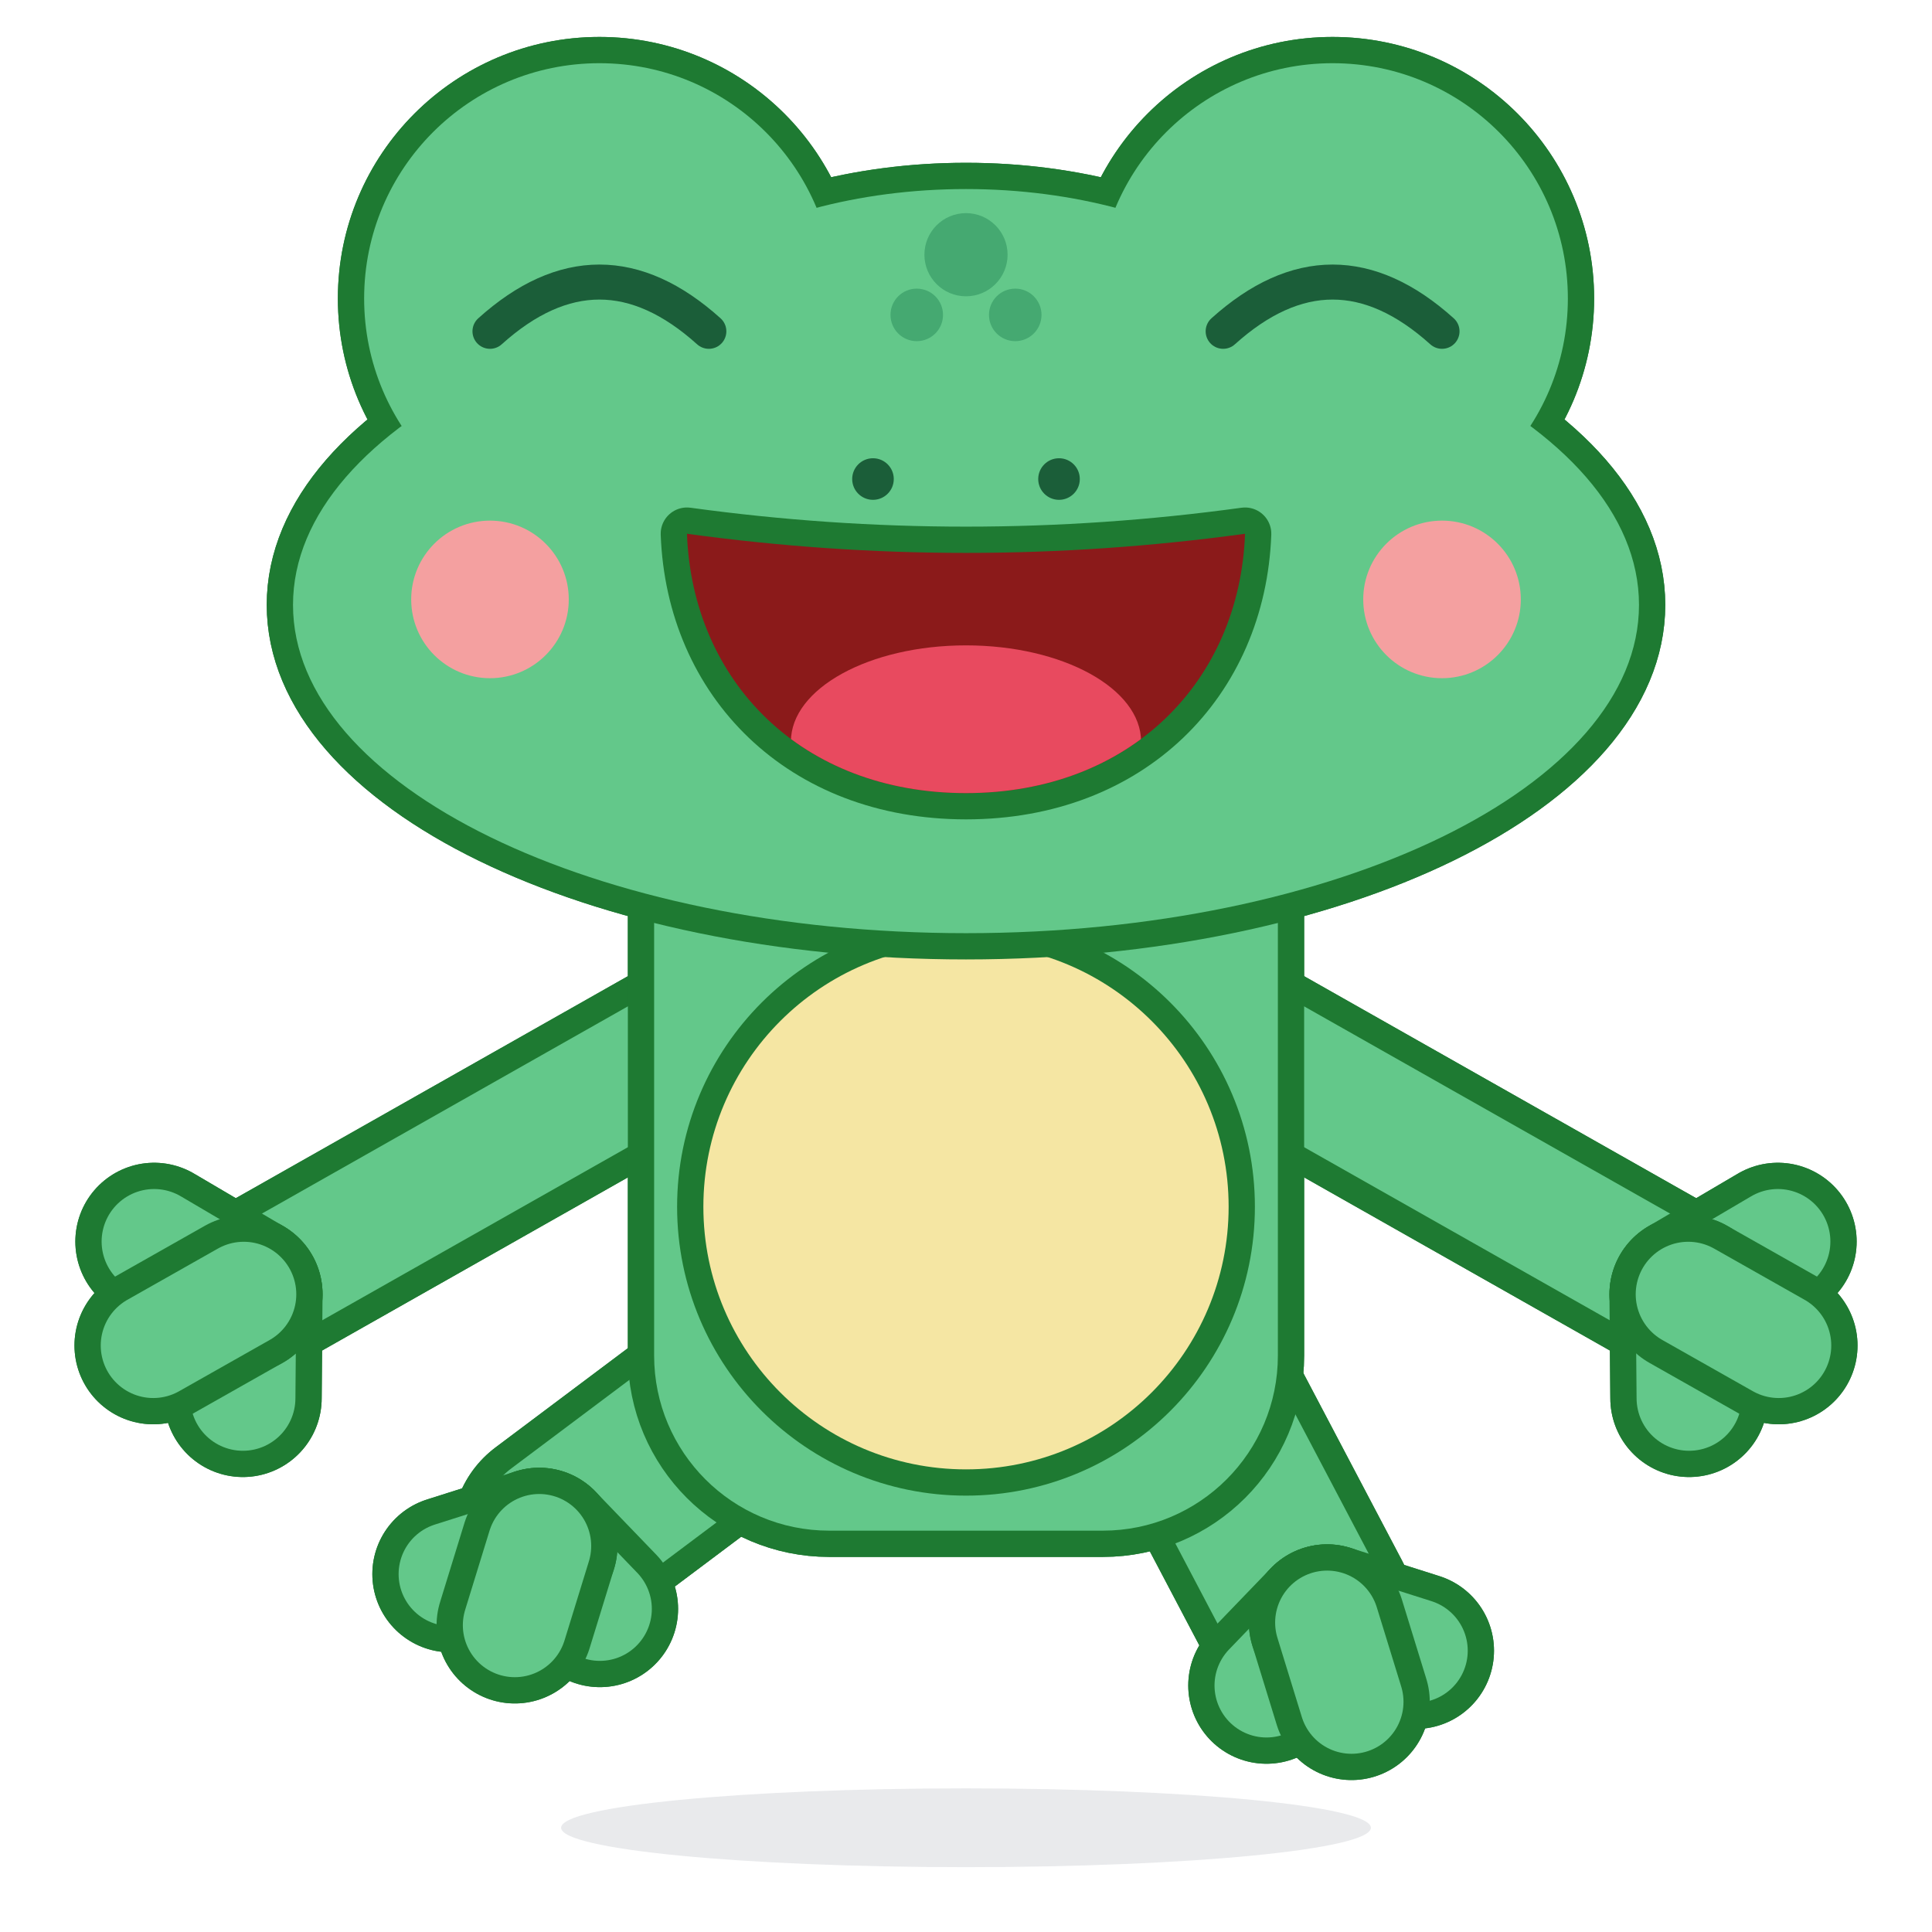
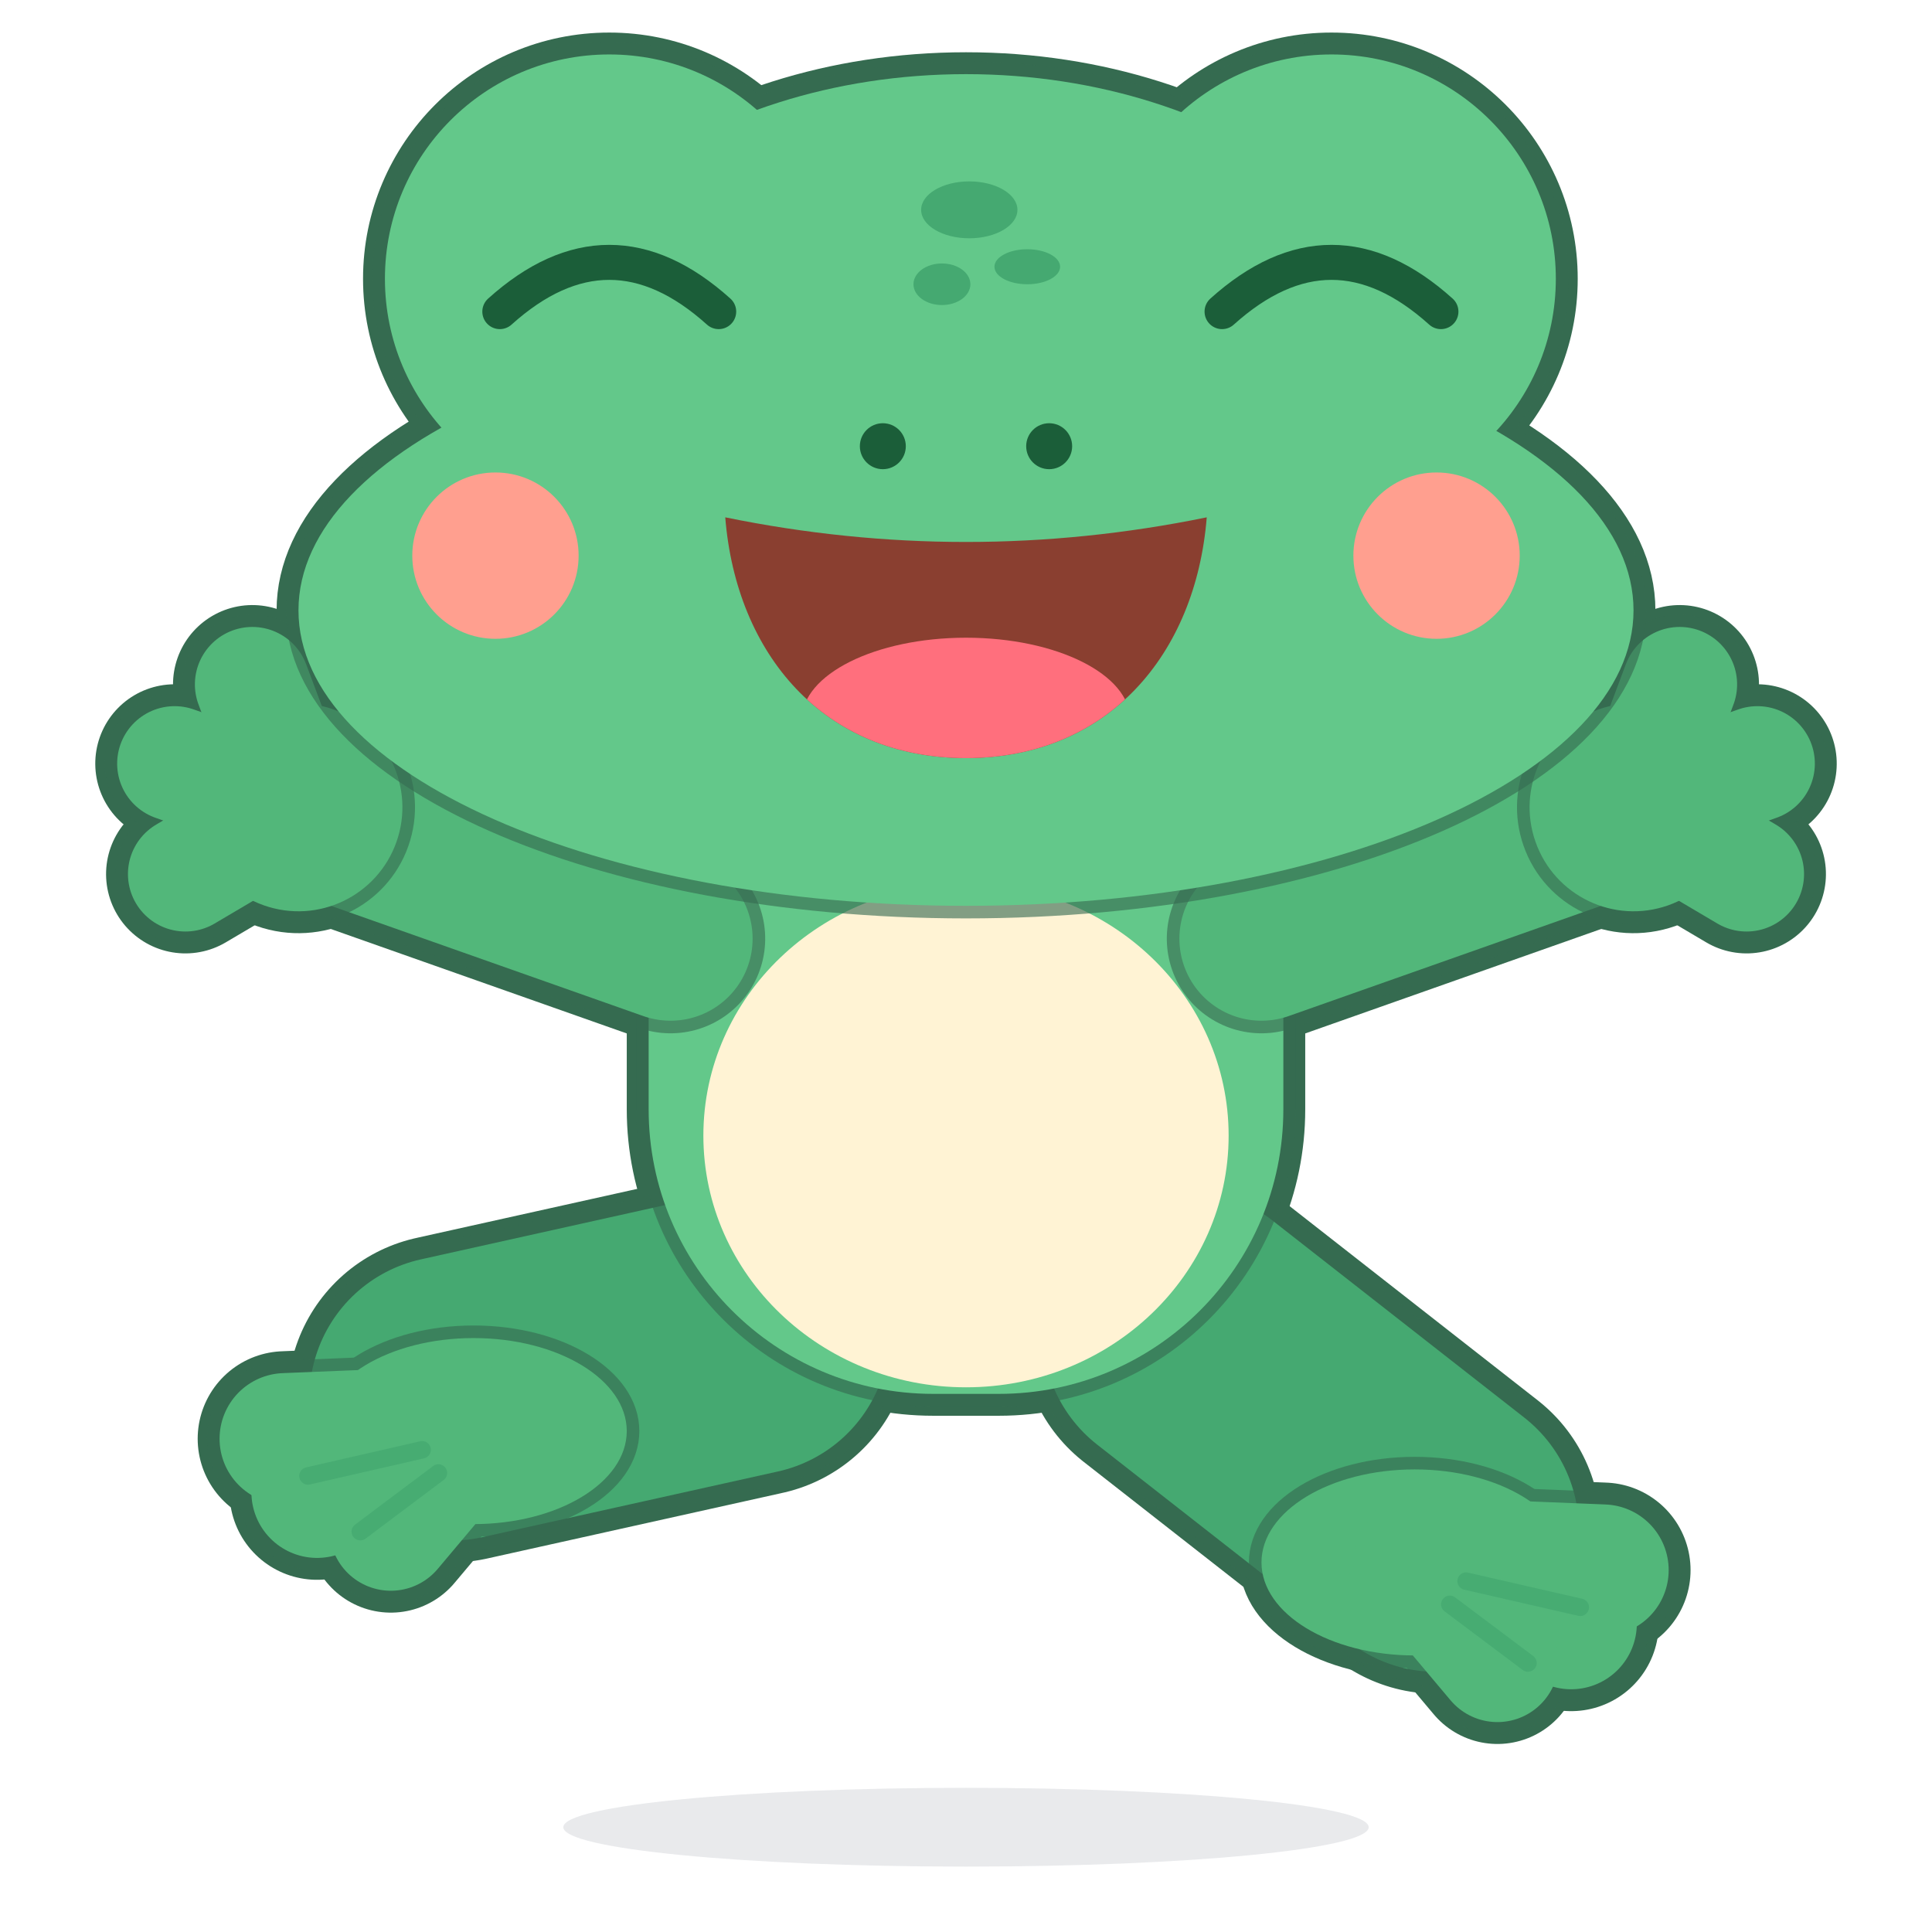
<svg xmlns="http://www.w3.org/2000/svg" viewBox="0 0 512 512" width="512" height="512">
  <g transform="translate(38.5 22.55) scale(2.9)">
    <g id="hop-root">
      <g id="shadow">
-         <ellipse cx="75" cy="159.25" rx="37" ry="3.6" fill="#243047" opacity="0.105" />
+         <ellipse cx="75" cy="159.20" rx="36.8" ry="3.6" fill="#243047" opacity="0.104" />
      </g>
-       <g id="hop-figure" transform="translate(0 -7.5) translate(75 100) rotate(0) translate(-75 -100)">
-         <g id="hop-silhouette" fill="#1E7A32" stroke="#1E7A32" stroke-linejoin="round" stroke-linecap="round">
-           <path d="M 54 128 L 38 140" fill="none" stroke-width="20" />
-           <path d="M 36 141 L 41.54 146.75" fill="none" stroke-width="14.3" />
-           <path d="M 36 141 L 27.9 143.57" fill="none" stroke-width="14.3" />
-           <path d="M 36 141 L 33.77 148.24" fill="none" stroke-width="14.3" />
-           <path d="M 96 128 L 106 147" fill="none" stroke-width="20" />
-           <path d="M 108 148 L 102.46 153.75" fill="none" stroke-width="14.3" />
-           <path d="M 108 148 L 116.1 150.57" fill="none" stroke-width="14.3" />
-           <path d="M 108 148 L 110.23 155.24" fill="none" stroke-width="14.3" />
-           <path d="M 50.5 94.5 L 9 118" fill="none" stroke-width="16" />
-           <path d="M 99.5 94.5 L 141 118" fill="none" stroke-width="16" />
-           <path d="M 46.5 69.4 H 103.5 V 123.6 A 16 16 0 0 1 87.5 139.6 H 62.5 A 16 16 0 0 1 46.5 123.6 Z" stroke-width="4.8" />
-           <path d="M 9 118 L 8.92 127.5" fill="none" stroke-width="14.4" />
-           <path d="M 9 118 L 0.81 113.18" fill="none" stroke-width="14.4" />
-           <path d="M 9 118 L 0.73 122.68" fill="none" stroke-width="14.4" />
-           <path d="M 141 118 L 149.19 113.18" fill="none" stroke-width="14.4" />
-           <path d="M 141 118 L 141.08 127.5" fill="none" stroke-width="14.4" />
-           <path d="M 141 118 L 149.27 122.68" fill="none" stroke-width="14.4" />
+       <g id="hop-figure" transform="translate(0 -8) translate(75 100) rotate(0) translate(-75 -100)">
+         <g id="hop-silhouette" fill="#356B50" stroke="#356B50" stroke-linejoin="round" stroke-linecap="round">
+           <g transform="translate(55 122) rotate(167.47)">
+             <path d="M 0 0 L 27.66 0" fill="none" stroke-width="30" />
+             <g transform="translate(27.66 0) rotate(-167.47) translate(2 3)">
+               <path d="M 14 0 C 14 4.69 7.73 8.5 0 8.5 C -7.73 8.5 -14 4.69 -14 0 C -14 -4.69 -7.73 -8.5 0 -8.5 C 7.73 -8.5 14 -4.69 14 0 Z" stroke-width="4" />
+               <path d="M 0 0 L -17.21 0.7" fill="none" stroke-width="16" />
+               <path d="M 0 0 L -14.3 5.59" fill="none" stroke-width="16" />
+               <path d="M 0 0 L -7.56 8.99" fill="none" stroke-width="15.2" />
+             </g>
+           </g>
+           <g transform="translate(95 122) rotate(38.05)">
+             <path d="M 0 0 L 29.21 0" fill="none" stroke-width="30" />
+             <g transform="translate(29.21 0) rotate(-38.05) translate(-2 3)">
+               <path d="M 14 0 C 14 4.69 7.73 8.5 0 8.5 C -7.73 8.5 -14 4.69 -14 0 C -14 -4.69 -7.73 -8.5 0 -8.5 C 7.73 -8.5 14 -4.69 14 0 Z" stroke-width="4" />
+               <path d="M 0 0 L 17.21 0.7" fill="none" stroke-width="16" />
+               <path d="M 0 0 L 14.3 5.59" fill="none" stroke-width="16" />
+               <path d="M 0 0 L 7.56 8.99" fill="none" stroke-width="15.2" />
+             </g>
+           </g>
+           <path d="M 46 57.4 H 104 V 101.6 A 26 26 0 0 1 78 127.6 H 72 A 26 26 0 0 1 46 101.6 Z" stroke-width="4" />
+           <g transform="translate(48 86) rotate(-160.56)">
+             <path d="M 0 0 L 36.06 0" fill="none" stroke-width="19" />
+             <g transform="translate(36.06 0)">
+               <path d="M 9.5 0 C 9.5 5.25 5.25 9.5 0 9.5 C -5.25 9.5 -9.5 5.25 -9.5 0 C -9.5 -5.25 -5.25 -9.5 0 -9.5 C 5.25 -9.5 9.5 -5.25 9.5 0 Z" stroke-width="4" />
+               <path d="M 0 0 L 7.71 -9.19" fill="none" stroke-width="14.5" />
+               <path d="M 0 0 L 12 0" fill="none" stroke-width="14.5" />
+               <path d="M 0 0 L 7.71 9.19" fill="none" stroke-width="14.5" />
+             </g>
+           </g>
+           <g transform="translate(102 86) rotate(-19.44)">
+             <path d="M 0 0 L 36.06 0" fill="none" stroke-width="19" />
+             <g transform="translate(36.06 0)">
+               <path d="M 9.5 0 C 9.5 5.25 5.25 9.5 0 9.5 C -5.25 9.5 -9.5 5.25 -9.5 0 C -9.5 -5.25 -5.25 -9.5 0 -9.5 C 5.25 -9.5 9.5 -5.25 9.5 0 Z" stroke-width="4" />
+               <path d="M 0 0 L 7.71 -9.19" fill="none" stroke-width="14.5" />
+               <path d="M 0 0 L 12 0" fill="none" stroke-width="14.5" />
+               <path d="M 0 0 L 7.71 9.19" fill="none" stroke-width="14.5" />
+             </g>
+           </g>
          <g transform="rotate(0 75 50)">
-             <path d="M 111 40 C 111 52.7 94.88 63 75 63 C 55.12 63 39 52.7 39 40 C 39 27.3 55.12 17 75 17 C 94.88 17 111 27.3 111 40 Z M 136.5 55 C 136.5 71.57 108.97 85 75 85 C 41.03 85 13.5 71.57 13.5 55 C 13.5 38.43 41.03 25 75 25 C 108.97 25 136.5 38.43 136.5 55 Z M 63 27 C 63 38.87 53.37 48.5 41.5 48.5 C 29.63 48.5 20 38.87 20 27 C 20 15.13 29.63 5.5 41.5 5.5 C 53.37 5.5 63 15.13 63 27 Z M 130 27 C 130 38.87 120.37 48.5 108.5 48.5 C 96.63 48.5 87 38.87 87 27 C 87 15.13 96.63 5.5 108.5 5.5 C 120.37 5.5 130 15.13 130 27 Z" stroke-width="4.8" />
+             <path d="M 119 40 C 119 58.23 99.3 73 75 73 C 50.7 73 31 58.23 31 40 C 31 21.77 50.7 7 75 7 C 99.3 7 119 21.77 119 40 Z M 136 56 C 136 70.91 108.69 83 75 83 C 41.31 83 14 70.91 14 56 C 14 41.09 41.31 29 75 29 C 108.69 29 136 41.09 136 56 Z M 62.9 25.7 C 62.9 37.02 53.72 46.2 42.4 46.2 C 31.08 46.2 21.9 37.02 21.9 25.7 C 21.9 14.38 31.08 5.2 42.4 5.2 C 53.72 5.2 62.9 14.38 62.9 25.7 Z M 128.9 25.7 C 128.9 37.02 119.72 46.2 108.4 46.2 C 97.08 46.2 87.9 37.02 87.9 25.7 C 87.9 14.38 97.08 5.2 108.4 5.2 C 119.72 5.2 128.9 14.38 128.9 25.7 Z" stroke-width="4" />
          </g>
        </g>
-         <g id="left-leg">
-           <g fill="#1E7A32" stroke="#1E7A32" stroke-linejoin="round" stroke-linecap="round">
-             <path d="M 54 128 L 38 140" fill="none" stroke-width="20" />
+         <g id="left-leg" transform="translate(55 122) rotate(167.47)">
+           <g fill="#356B50" stroke="#356B50" stroke-linejoin="round" stroke-linecap="round" opacity="0.62">
+             <path d="M 0 0 L 27.66 0" fill="none" stroke-width="28.3" />
          </g>
-           <line x1="54" y1="128" x2="38" y2="140" stroke="#63C88A" stroke-width="15.2" stroke-linecap="round" />
-           <g id="left-foot">
-             <g fill="#1E7A32" stroke="#1E7A32" stroke-linejoin="round" stroke-linecap="round">
-               <path d="M 36 141 L 41.54 146.75" fill="none" stroke-width="14.3" />
+           <line x1="0" y1="0" x2="27.66" y2="0" stroke="#45A971" stroke-width="26" stroke-linecap="round" />
+           <g id="left-foot" transform="translate(27.66 0) rotate(-167.47) translate(2 3)">
+             <g fill="#356B50" stroke="#356B50" stroke-linejoin="round" stroke-linecap="round" opacity="0.62">
+               <path d="M 14 0 C 14 4.69 7.73 8.5 0 8.5 C -7.73 8.5 -14 4.69 -14 0 C -14 -4.69 -7.73 -8.5 0 -8.5 C 7.73 -8.5 14 -4.69 14 0 Z" stroke-width="2.3" />
+               <path d="M 0 0 L -17.21 0.7" fill="none" stroke-width="14.3" />
+               <path d="M 0 0 L -14.3 5.59" fill="none" stroke-width="14.3" />
+               <path d="M 0 0 L -7.56 8.99" fill="none" stroke-width="13.5" />
            </g>
-             <line x1="36" y1="141" x2="41.54" y2="146.75" stroke="#63C88A" stroke-width="9.5" stroke-linecap="round" />
-             <g fill="#1E7A32" stroke="#1E7A32" stroke-linejoin="round" stroke-linecap="round">
-               <path d="M 36 141 L 27.9 143.57" fill="none" stroke-width="14.3" />
-             </g>
-             <line x1="36" y1="141" x2="27.9" y2="143.57" stroke="#63C88A" stroke-width="9.5" stroke-linecap="round" />
-             <g fill="#1E7A32" stroke="#1E7A32" stroke-linejoin="round" stroke-linecap="round">
-               <path d="M 36 141 L 33.77 148.24" fill="none" stroke-width="14.3" />
-             </g>
-             <line x1="36" y1="141" x2="33.77" y2="148.24" stroke="#63C88A" stroke-width="9.5" stroke-linecap="round" />
+             <ellipse cx="0" cy="0" rx="14" ry="8.5" fill="#52B77A" />
+             <line x1="0" y1="0" x2="-17.21" y2="0.7" stroke="#52B77A" stroke-width="12" stroke-linecap="round" />
+             <line x1="0" y1="0" x2="-14.3" y2="5.59" stroke="#52B77A" stroke-width="12" stroke-linecap="round" />
+             <line x1="0" y1="0" x2="-7.56" y2="8.99" stroke="#52B77A" stroke-width="11.2" stroke-linecap="round" />
+             <line x1="-4.7" y1="1.71" x2="-15.13" y2="4.1" stroke="#45A971" stroke-width="1.6" stroke-linecap="round" opacity="0.8" />
+             <line x1="-3.21" y1="3.83" x2="-10.35" y2="9.19" stroke="#45A971" stroke-width="1.6" stroke-linecap="round" opacity="0.8" />
          </g>
        </g>
-         <g id="right-leg">
-           <g fill="#1E7A32" stroke="#1E7A32" stroke-linejoin="round" stroke-linecap="round">
-             <path d="M 96 128 L 106 147" fill="none" stroke-width="20" />
+         <g id="right-leg" transform="translate(95 122) rotate(38.05)">
+           <g fill="#356B50" stroke="#356B50" stroke-linejoin="round" stroke-linecap="round" opacity="0.62">
+             <path d="M 0 0 L 29.21 0" fill="none" stroke-width="28.3" />
          </g>
-           <line x1="96" y1="128" x2="106" y2="147" stroke="#63C88A" stroke-width="15.2" stroke-linecap="round" />
-           <g id="right-foot">
-             <g fill="#1E7A32" stroke="#1E7A32" stroke-linejoin="round" stroke-linecap="round">
-               <path d="M 108 148 L 102.46 153.75" fill="none" stroke-width="14.3" />
+           <line x1="0" y1="0" x2="29.21" y2="0" stroke="#45A971" stroke-width="26" stroke-linecap="round" />
+           <g id="right-foot" transform="translate(29.21 0) rotate(-38.05) translate(-2 3)">
+             <g fill="#356B50" stroke="#356B50" stroke-linejoin="round" stroke-linecap="round" opacity="0.62">
+               <path d="M 14 0 C 14 4.69 7.73 8.5 0 8.5 C -7.73 8.5 -14 4.69 -14 0 C -14 -4.69 -7.73 -8.5 0 -8.5 C 7.73 -8.5 14 -4.69 14 0 Z" stroke-width="2.3" />
+               <path d="M 0 0 L 17.21 0.7" fill="none" stroke-width="14.3" />
+               <path d="M 0 0 L 14.3 5.59" fill="none" stroke-width="14.3" />
+               <path d="M 0 0 L 7.56 8.99" fill="none" stroke-width="13.5" />
            </g>
-             <line x1="108" y1="148" x2="102.46" y2="153.75" stroke="#63C88A" stroke-width="9.5" stroke-linecap="round" />
-             <g fill="#1E7A32" stroke="#1E7A32" stroke-linejoin="round" stroke-linecap="round">
-               <path d="M 108 148 L 116.1 150.57" fill="none" stroke-width="14.3" />
-             </g>
-             <line x1="108" y1="148" x2="116.1" y2="150.57" stroke="#63C88A" stroke-width="9.5" stroke-linecap="round" />
-             <g fill="#1E7A32" stroke="#1E7A32" stroke-linejoin="round" stroke-linecap="round">
-               <path d="M 108 148 L 110.23 155.24" fill="none" stroke-width="14.3" />
-             </g>
-             <line x1="108" y1="148" x2="110.23" y2="155.24" stroke="#63C88A" stroke-width="9.5" stroke-linecap="round" />
+             <ellipse cx="0" cy="0" rx="14" ry="8.5" fill="#52B77A" />
+             <line x1="0" y1="0" x2="17.21" y2="0.7" stroke="#52B77A" stroke-width="12" stroke-linecap="round" />
+             <line x1="0" y1="0" x2="14.3" y2="5.59" stroke="#52B77A" stroke-width="12" stroke-linecap="round" />
+             <line x1="0" y1="0" x2="7.56" y2="8.99" stroke="#52B77A" stroke-width="11.2" stroke-linecap="round" />
+             <line x1="4.7" y1="1.71" x2="15.13" y2="4.1" stroke="#45A971" stroke-width="1.6" stroke-linecap="round" opacity="0.8" />
+             <line x1="3.21" y1="3.83" x2="10.35" y2="9.19" stroke="#45A971" stroke-width="1.6" stroke-linecap="round" opacity="0.8" />
          </g>
        </g>
-         <g id="left-arm">
-           <g fill="#1E7A32" stroke="#1E7A32" stroke-linejoin="round" stroke-linecap="round">
-             <path d="M 50.5 94.5 L 9 118" fill="none" stroke-width="16" />
+         <g id="body">
+           <g fill="#356B50" stroke="#356B50" stroke-linejoin="round" stroke-linecap="round" opacity="0.62">
+             <path d="M 46 57.4 H 104 V 101.6 A 26 26 0 0 1 78 127.6 H 72 A 26 26 0 0 1 46 101.6 Z" stroke-width="2.3" />
          </g>
-           <line x1="50.5" y1="94.5" x2="9" y2="118" stroke="#63C88A" stroke-width="11.2" stroke-linecap="round" />
-         </g>
-         <g id="right-arm">
-           <g fill="#1E7A32" stroke="#1E7A32" stroke-linejoin="round" stroke-linecap="round">
-             <path d="M 99.5 94.5 L 141 118" fill="none" stroke-width="16" />
-           </g>
-           <line x1="99.5" y1="94.5" x2="141" y2="118" stroke="#63C88A" stroke-width="11.2" stroke-linecap="round" />
-         </g>
-         <g id="body">
-           <g fill="#1E7A32" stroke="#1E7A32" stroke-linejoin="round" stroke-linecap="round">
-             <path d="M 46.5 69.4 H 103.5 V 123.6 A 16 16 0 0 1 87.5 139.6 H 62.5 A 16 16 0 0 1 46.5 123.6 Z" stroke-width="4.8" />
-           </g>
-           <path d="M 46.5 69.4 H 103.5 V 123.6 A 16 16 0 0 1 87.5 139.6 H 62.5 A 16 16 0 0 1 46.5 123.6 Z" fill="#63C88A" />
+           <path d="M 46 57.4 H 104 V 101.6 A 26 26 0 0 1 78 127.6 H 72 A 26 26 0 0 1 46 101.6 Z" fill="#63C88A" />
        </g>
        <g id="belly">
-           <g fill="#1E7A32" stroke="#1E7A32" stroke-linejoin="round" stroke-linecap="round">
-             <path d="M 99 110 C 99 123.25 88.25 134 75 134 C 61.75 134 51 123.25 51 110 C 51 96.75 61.75 86 75 86 C 88.25 86 99 96.75 99 110 Z" stroke-width="4.8" />
+           <ellipse cx="75" cy="104" rx="24" ry="23" fill="#FFF3D4" />
+         </g>
+         <g id="left-arm" transform="translate(48 86) rotate(-160.56)">
+           <g fill="#356B50" stroke="#356B50" stroke-linejoin="round" stroke-linecap="round" opacity="0.62">
+             <path d="M 0 0 L 36.06 0" fill="none" stroke-width="17.3" />
          </g>
-           <circle cx="75" cy="110" r="24" fill="#F5E6A3" />
+           <line x1="0" y1="0" x2="36.06" y2="0" stroke="#52B77A" stroke-width="15" stroke-linecap="round" />
+           <g id="left-hand" transform="translate(36.06 0)">
+             <g fill="#356B50" stroke="#356B50" stroke-linejoin="round" stroke-linecap="round" opacity="0.62">
+               <path d="M 9.5 0 C 9.5 5.25 5.25 9.5 0 9.5 C -5.25 9.5 -9.5 5.25 -9.5 0 C -9.5 -5.25 -5.25 -9.5 0 -9.5 C 5.25 -9.5 9.5 -5.25 9.5 0 Z" stroke-width="2.3" />
+               <path d="M 0 0 L 7.71 -9.19" fill="none" stroke-width="12.8" />
+               <path d="M 0 0 L 12 0" fill="none" stroke-width="12.8" />
+               <path d="M 0 0 L 7.71 9.19" fill="none" stroke-width="12.8" />
+             </g>
+             <circle cx="0" cy="0" r="9.5" fill="#52B77A" />
+             <line x1="0" y1="0" x2="7.71" y2="-9.19" stroke="#52B77A" stroke-width="10.5" stroke-linecap="round" />
+             <line x1="0" y1="0" x2="12" y2="0" stroke="#52B77A" stroke-width="10.5" stroke-linecap="round" />
+             <line x1="0" y1="0" x2="7.71" y2="9.19" stroke="#52B77A" stroke-width="10.5" stroke-linecap="round" />
+           </g>
        </g>
-         <g id="left-hand">
-           <g fill="#1E7A32" stroke="#1E7A32" stroke-linejoin="round" stroke-linecap="round">
-             <path d="M 9 118 L 8.92 127.5" fill="none" stroke-width="14.4" />
+         <g id="right-arm" transform="translate(102 86) rotate(-19.44)">
+           <g fill="#356B50" stroke="#356B50" stroke-linejoin="round" stroke-linecap="round" opacity="0.62">
+             <path d="M 0 0 L 36.06 0" fill="none" stroke-width="17.3" />
          </g>
-           <line x1="9" y1="118" x2="8.92" y2="127.5" stroke="#63C88A" stroke-width="9.6" stroke-linecap="round" />
-           <g fill="#1E7A32" stroke="#1E7A32" stroke-linejoin="round" stroke-linecap="round">
-             <path d="M 9 118 L 0.81 113.18" fill="none" stroke-width="14.4" />
+           <line x1="0" y1="0" x2="36.06" y2="0" stroke="#52B77A" stroke-width="15" stroke-linecap="round" />
+           <g id="right-hand" transform="translate(36.06 0)">
+             <g fill="#356B50" stroke="#356B50" stroke-linejoin="round" stroke-linecap="round" opacity="0.62">
+               <path d="M 9.5 0 C 9.5 5.25 5.25 9.5 0 9.5 C -5.25 9.5 -9.5 5.25 -9.5 0 C -9.5 -5.25 -5.25 -9.5 0 -9.5 C 5.25 -9.5 9.5 -5.25 9.5 0 Z" stroke-width="2.3" />
+               <path d="M 0 0 L 7.71 -9.19" fill="none" stroke-width="12.8" />
+               <path d="M 0 0 L 12 0" fill="none" stroke-width="12.8" />
+               <path d="M 0 0 L 7.71 9.19" fill="none" stroke-width="12.8" />
+             </g>
+             <circle cx="0" cy="0" r="9.5" fill="#52B77A" />
+             <line x1="0" y1="0" x2="7.71" y2="-9.19" stroke="#52B77A" stroke-width="10.5" stroke-linecap="round" />
+             <line x1="0" y1="0" x2="12" y2="0" stroke="#52B77A" stroke-width="10.5" stroke-linecap="round" />
+             <line x1="0" y1="0" x2="7.71" y2="9.19" stroke="#52B77A" stroke-width="10.5" stroke-linecap="round" />
          </g>
-           <line x1="9" y1="118" x2="0.81" y2="113.18" stroke="#63C88A" stroke-width="9.6" stroke-linecap="round" />
-           <g fill="#1E7A32" stroke="#1E7A32" stroke-linejoin="round" stroke-linecap="round">
-             <path d="M 9 118 L 0.73 122.68" fill="none" stroke-width="14.4" />
-           </g>
-           <line x1="9" y1="118" x2="0.73" y2="122.68" stroke="#63C88A" stroke-width="9.6" stroke-linecap="round" />
-         </g>
-         <g id="right-hand">
-           <g fill="#1E7A32" stroke="#1E7A32" stroke-linejoin="round" stroke-linecap="round">
-             <path d="M 141 118 L 149.19 113.18" fill="none" stroke-width="14.4" />
-           </g>
-           <line x1="141" y1="118" x2="149.19" y2="113.18" stroke="#63C88A" stroke-width="9.6" stroke-linecap="round" />
-           <g fill="#1E7A32" stroke="#1E7A32" stroke-linejoin="round" stroke-linecap="round">
-             <path d="M 141 118 L 141.08 127.5" fill="none" stroke-width="14.4" />
-           </g>
-           <line x1="141" y1="118" x2="141.08" y2="127.5" stroke="#63C88A" stroke-width="9.6" stroke-linecap="round" />
-           <g fill="#1E7A32" stroke="#1E7A32" stroke-linejoin="round" stroke-linecap="round">
-             <path d="M 141 118 L 149.27 122.68" fill="none" stroke-width="14.4" />
-           </g>
-           <line x1="141" y1="118" x2="149.27" y2="122.68" stroke="#63C88A" stroke-width="9.6" stroke-linecap="round" />
        </g>
        <g id="head" transform="rotate(0 75 50)">
-           <g fill="#1E7A32" stroke="#1E7A32" stroke-linejoin="round" stroke-linecap="round">
-             <path d="M 111 40 C 111 52.7 94.88 63 75 63 C 55.12 63 39 52.7 39 40 C 39 27.3 55.12 17 75 17 C 94.88 17 111 27.3 111 40 Z M 136.5 55 C 136.5 71.57 108.97 85 75 85 C 41.03 85 13.5 71.57 13.5 55 C 13.5 38.43 41.03 25 75 25 C 108.97 25 136.5 38.43 136.5 55 Z M 63 27 C 63 38.87 53.37 48.5 41.5 48.5 C 29.63 48.5 20 38.87 20 27 C 20 15.13 29.63 5.5 41.5 5.5 C 53.37 5.5 63 15.13 63 27 Z M 130 27 C 130 38.87 120.37 48.5 108.5 48.5 C 96.63 48.5 87 38.87 87 27 C 87 15.13 96.63 5.5 108.5 5.5 C 120.37 5.5 130 15.13 130 27 Z" stroke-width="4.8" />
+           <g fill="#356B50" stroke="#356B50" stroke-linejoin="round" stroke-linecap="round" opacity="0.62">
+             <path d="M 119 40 C 119 58.23 99.3 73 75 73 C 50.7 73 31 58.23 31 40 C 31 21.77 50.7 7 75 7 C 99.3 7 119 21.77 119 40 Z M 136 56 C 136 70.91 108.69 83 75 83 C 41.31 83 14 70.91 14 56 C 14 41.09 41.31 29 75 29 C 108.69 29 136 41.09 136 56 Z M 62.9 25.7 C 62.9 37.02 53.72 46.2 42.4 46.2 C 31.08 46.2 21.9 37.02 21.9 25.7 C 21.9 14.38 31.08 5.2 42.4 5.2 C 53.72 5.2 62.9 14.38 62.9 25.7 Z M 128.9 25.7 C 128.9 37.02 119.72 46.2 108.4 46.2 C 97.08 46.2 87.9 37.02 87.9 25.7 C 87.9 14.38 97.08 5.2 108.4 5.2 C 119.72 5.2 128.9 14.38 128.9 25.7 Z" stroke-width="2.3" />
          </g>
-           <ellipse cx="75" cy="40" rx="36" ry="23" fill="#63C88A" />
-           <ellipse cx="75" cy="55" rx="61.5" ry="30" fill="#63C88A" />
-           <circle cx="41.5" cy="27" r="21.5" fill="#63C88A" />
-           <circle cx="108.5" cy="27" r="21.5" fill="#63C88A" />
+           <ellipse cx="75" cy="40" rx="44" ry="33" fill="#63C88A" />
+           <ellipse cx="75" cy="56" rx="61" ry="27" fill="#63C88A" />
+           <circle cx="42.4" cy="25.7" r="20.5" fill="#63C88A" />
+           <circle cx="108.4" cy="25.7" r="20.5" fill="#63C88A" />
          <g id="accent-details">
-             <circle cx="75" cy="23" r="3.8" fill="#45A971" />
-             <circle cx="70.5" cy="28.5" r="2.4" fill="#45A971" />
-             <circle cx="79.5" cy="28.5" r="2.4" fill="#45A971" />
+             <ellipse cx="75.3" cy="19.4" rx="4.4" ry="2.6" fill="#45A971" />
+             <ellipse cx="72.8" cy="26.2" rx="2.6" ry="1.9" fill="#45A971" />
+             <ellipse cx="80.6" cy="24.6" rx="3.0" ry="1.6" fill="#45A971" />
          </g>
          <g id="eyes-group">
            <g id="left-eye">
-               <path d="M 31.5 30 Q 41.5 21 51.5 30" fill="none" stroke="#1B5E39" stroke-width="3.2" stroke-linecap="round" />
+               <path d="M 32.4 28.7 Q 42.4 19.7 52.4 28.7" fill="none" stroke="#1B5E39" stroke-width="3.2" stroke-linecap="round" />
            </g>
            <g id="right-eye">
-               <path d="M 98.5 30 Q 108.5 21 118.5 30" fill="none" stroke="#1B5E39" stroke-width="3.2" stroke-linecap="round" />
+               <path d="M 98.4 28.7 Q 108.4 19.7 118.4 28.7" fill="none" stroke="#1B5E39" stroke-width="3.2" stroke-linecap="round" />
            </g>
          </g>
          <g id="cheeks">
-             <circle cx="31.5" cy="54.5" r="7.2" fill="#F4A0A0" />
-             <circle cx="118.5" cy="54.5" r="7.2" fill="#F4A0A0" />
+             <circle cx="32" cy="51" r="7.6" fill="#FF9F8F" />
+             <circle cx="118" cy="51" r="7.6" fill="#FF9F8F" />
          </g>
-           <circle cx="66.5" cy="43.5" r="1.9" fill="#1B5E39" />
-           <circle cx="83.5" cy="43.5" r="1.9" fill="#1B5E39" />
+           <circle cx="67.4" cy="41" r="2.1" fill="#1B5E39" />
+           <circle cx="82.6" cy="41" r="2.1" fill="#1B5E39" />
          <g id="mouth">
            <g transform="translate(75 50) scale(1) translate(-75 -50)">
              <clipPath id="mouthClipopen">
-                 <path d="M 49.5 48.5 Q 75 52 100.5 48.5 C 100 62 90 72.2 75 72.2 C 60 72.2 50 62 49.5 48.5 Z" />
+                 <path d="M 53 47.5 Q 75 52 97 47.5 C 96 60 88 69.5 75 69.5 C 62 69.5 54 60 53 47.5 Z" />
              </clipPath>
-               <path d="M 49.5 48.5 Q 75 52 100.5 48.5 C 100 62 90 72.2 75 72.2 C 60 72.2 50 62 49.5 48.5 Z" fill="#1E7A32" stroke="#1E7A32" stroke-width="4.8" stroke-linejoin="round" />
-               <path d="M 49.5 48.5 Q 75 52 100.5 48.5 C 100 62 90 72.2 75 72.2 C 60 72.2 50 62 49.5 48.5 Z" fill="#8B1A1A" />
-               <ellipse cx="75" cy="67.5" rx="16" ry="8.8" fill="#E84A5F" clip-path="url(#mouthClipopen)" />
+               <path d="M 53 47.5 Q 75 52 97 47.5 C 96 60 88 69.5 75 69.5 C 62 69.5 54 60 53 47.5 Z" fill="#8A3F30" />
+               <ellipse cx="75" cy="66" rx="15" ry="7.5" fill="#FF6F7D" clip-path="url(#mouthClipopen)" />
            </g>
          </g>
        </g>
      </g>
    </g>
  </g>
</svg>
